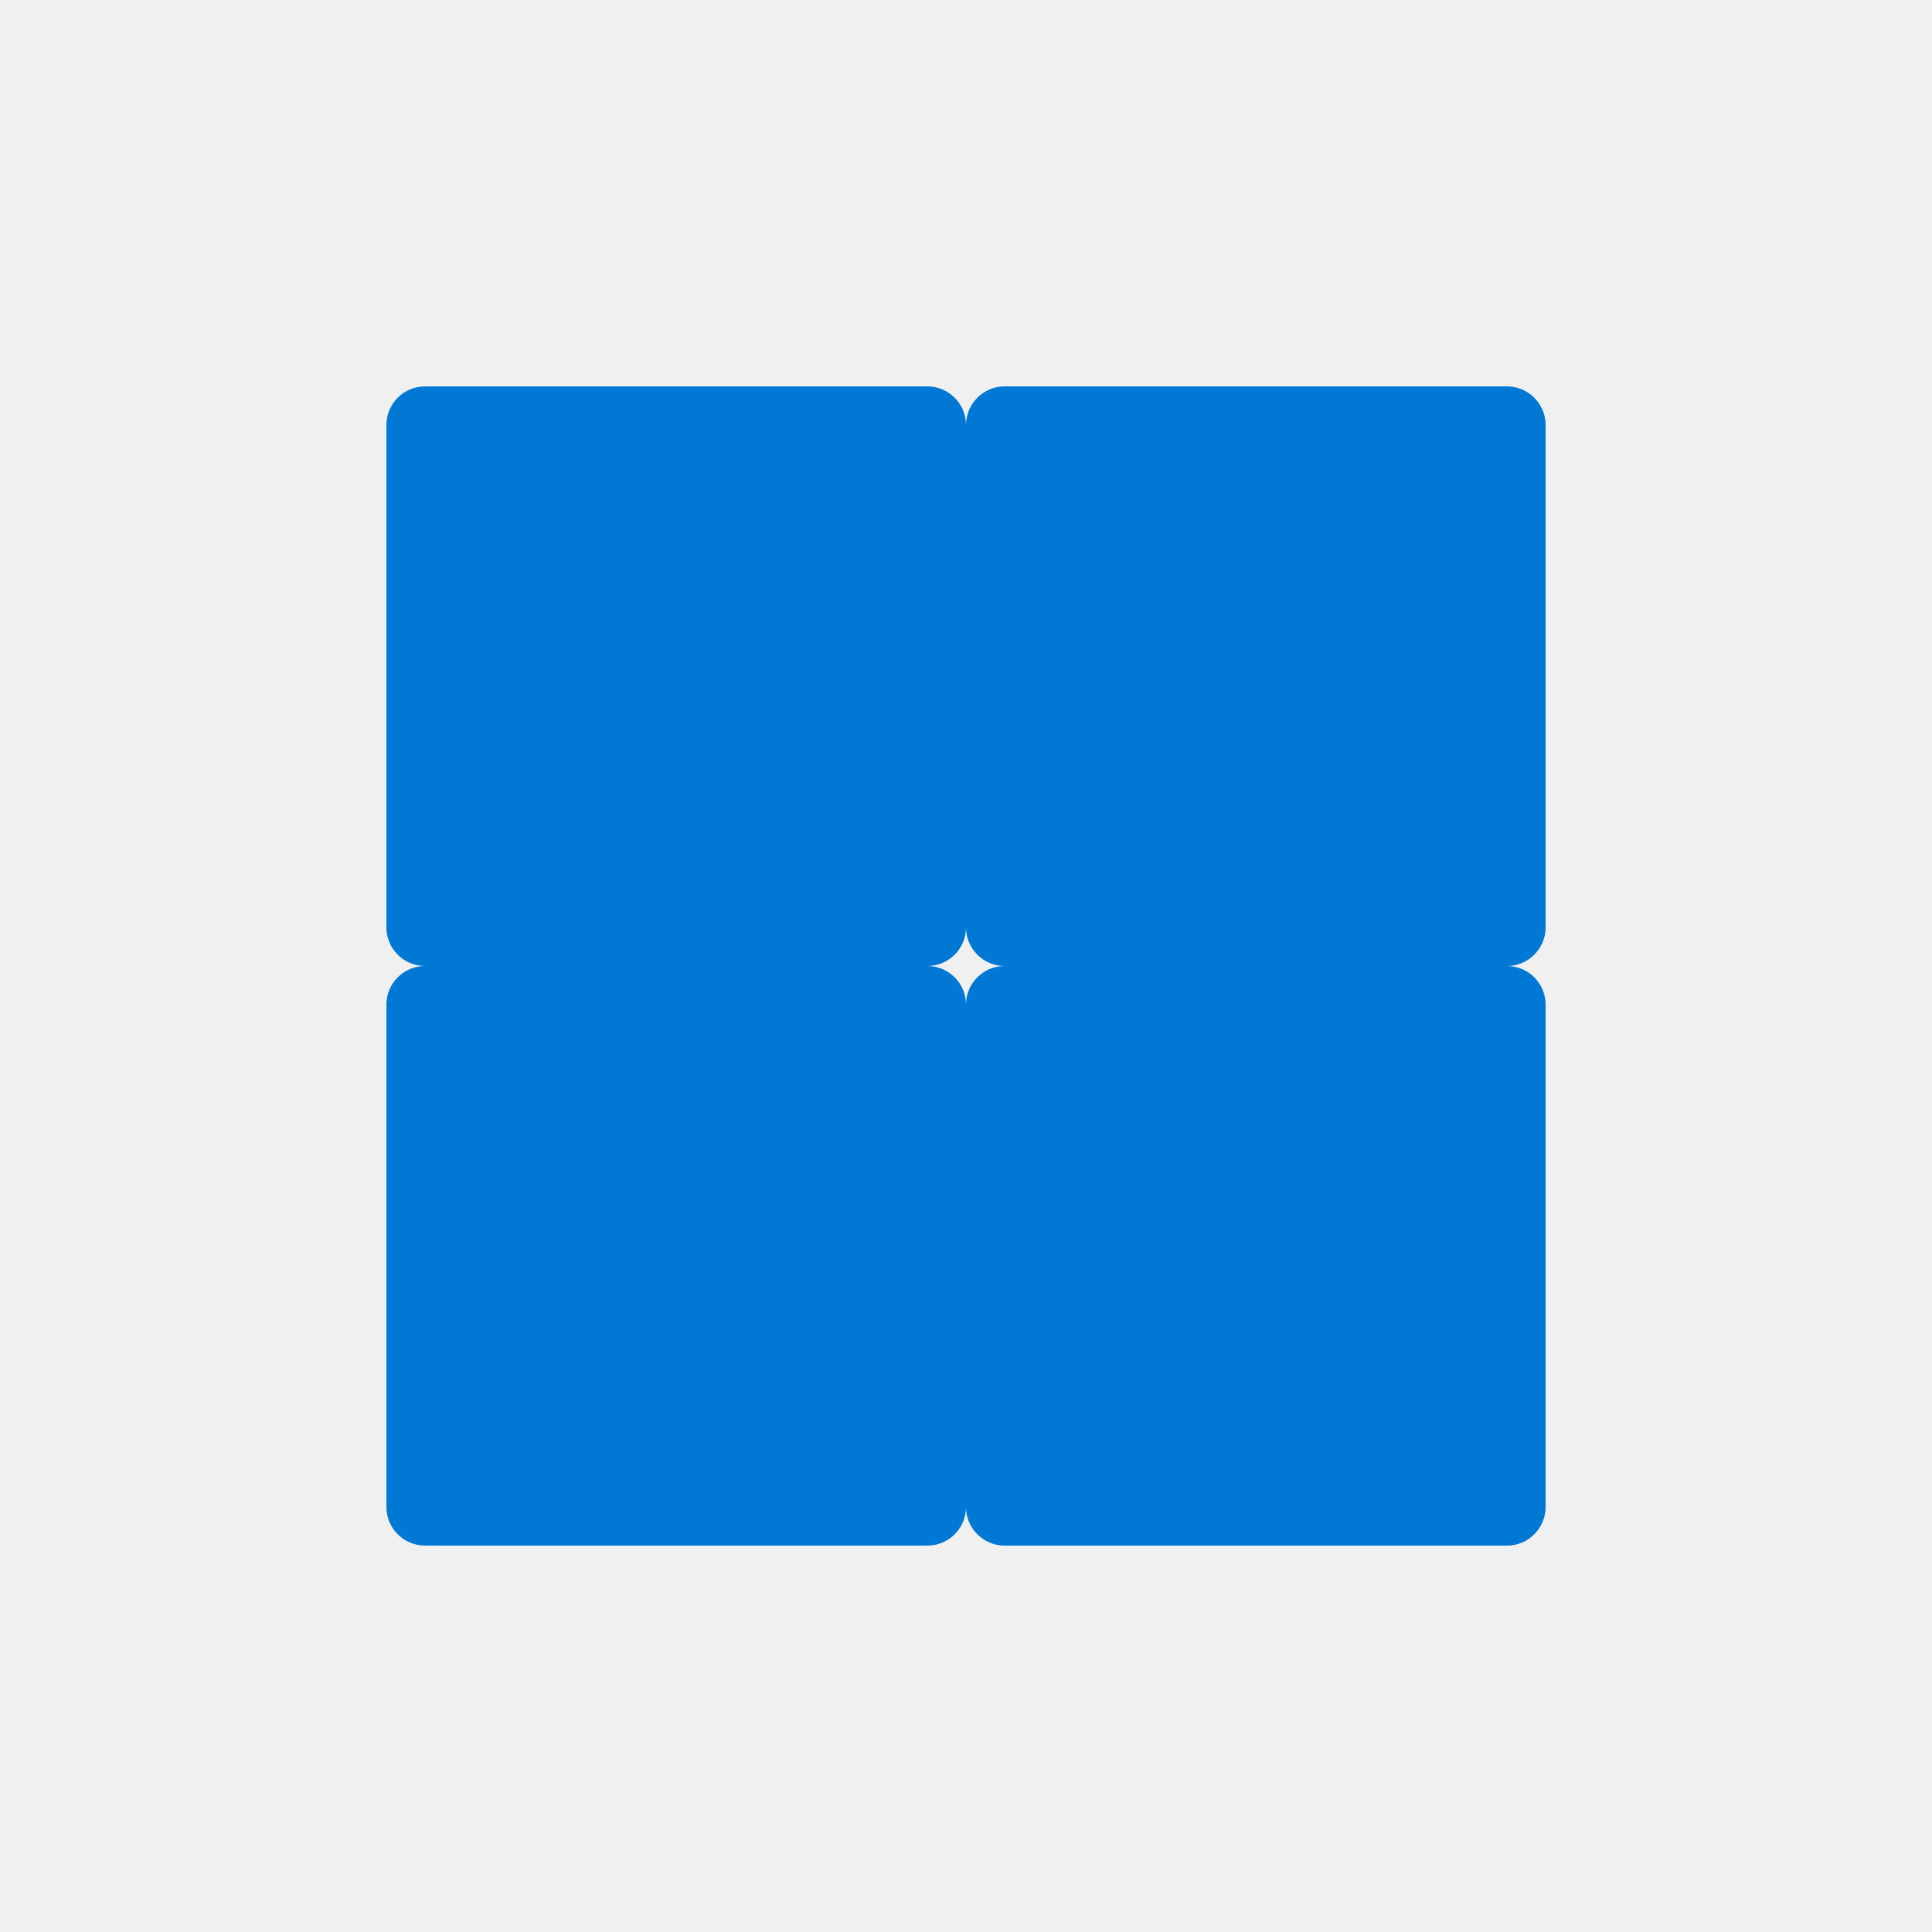
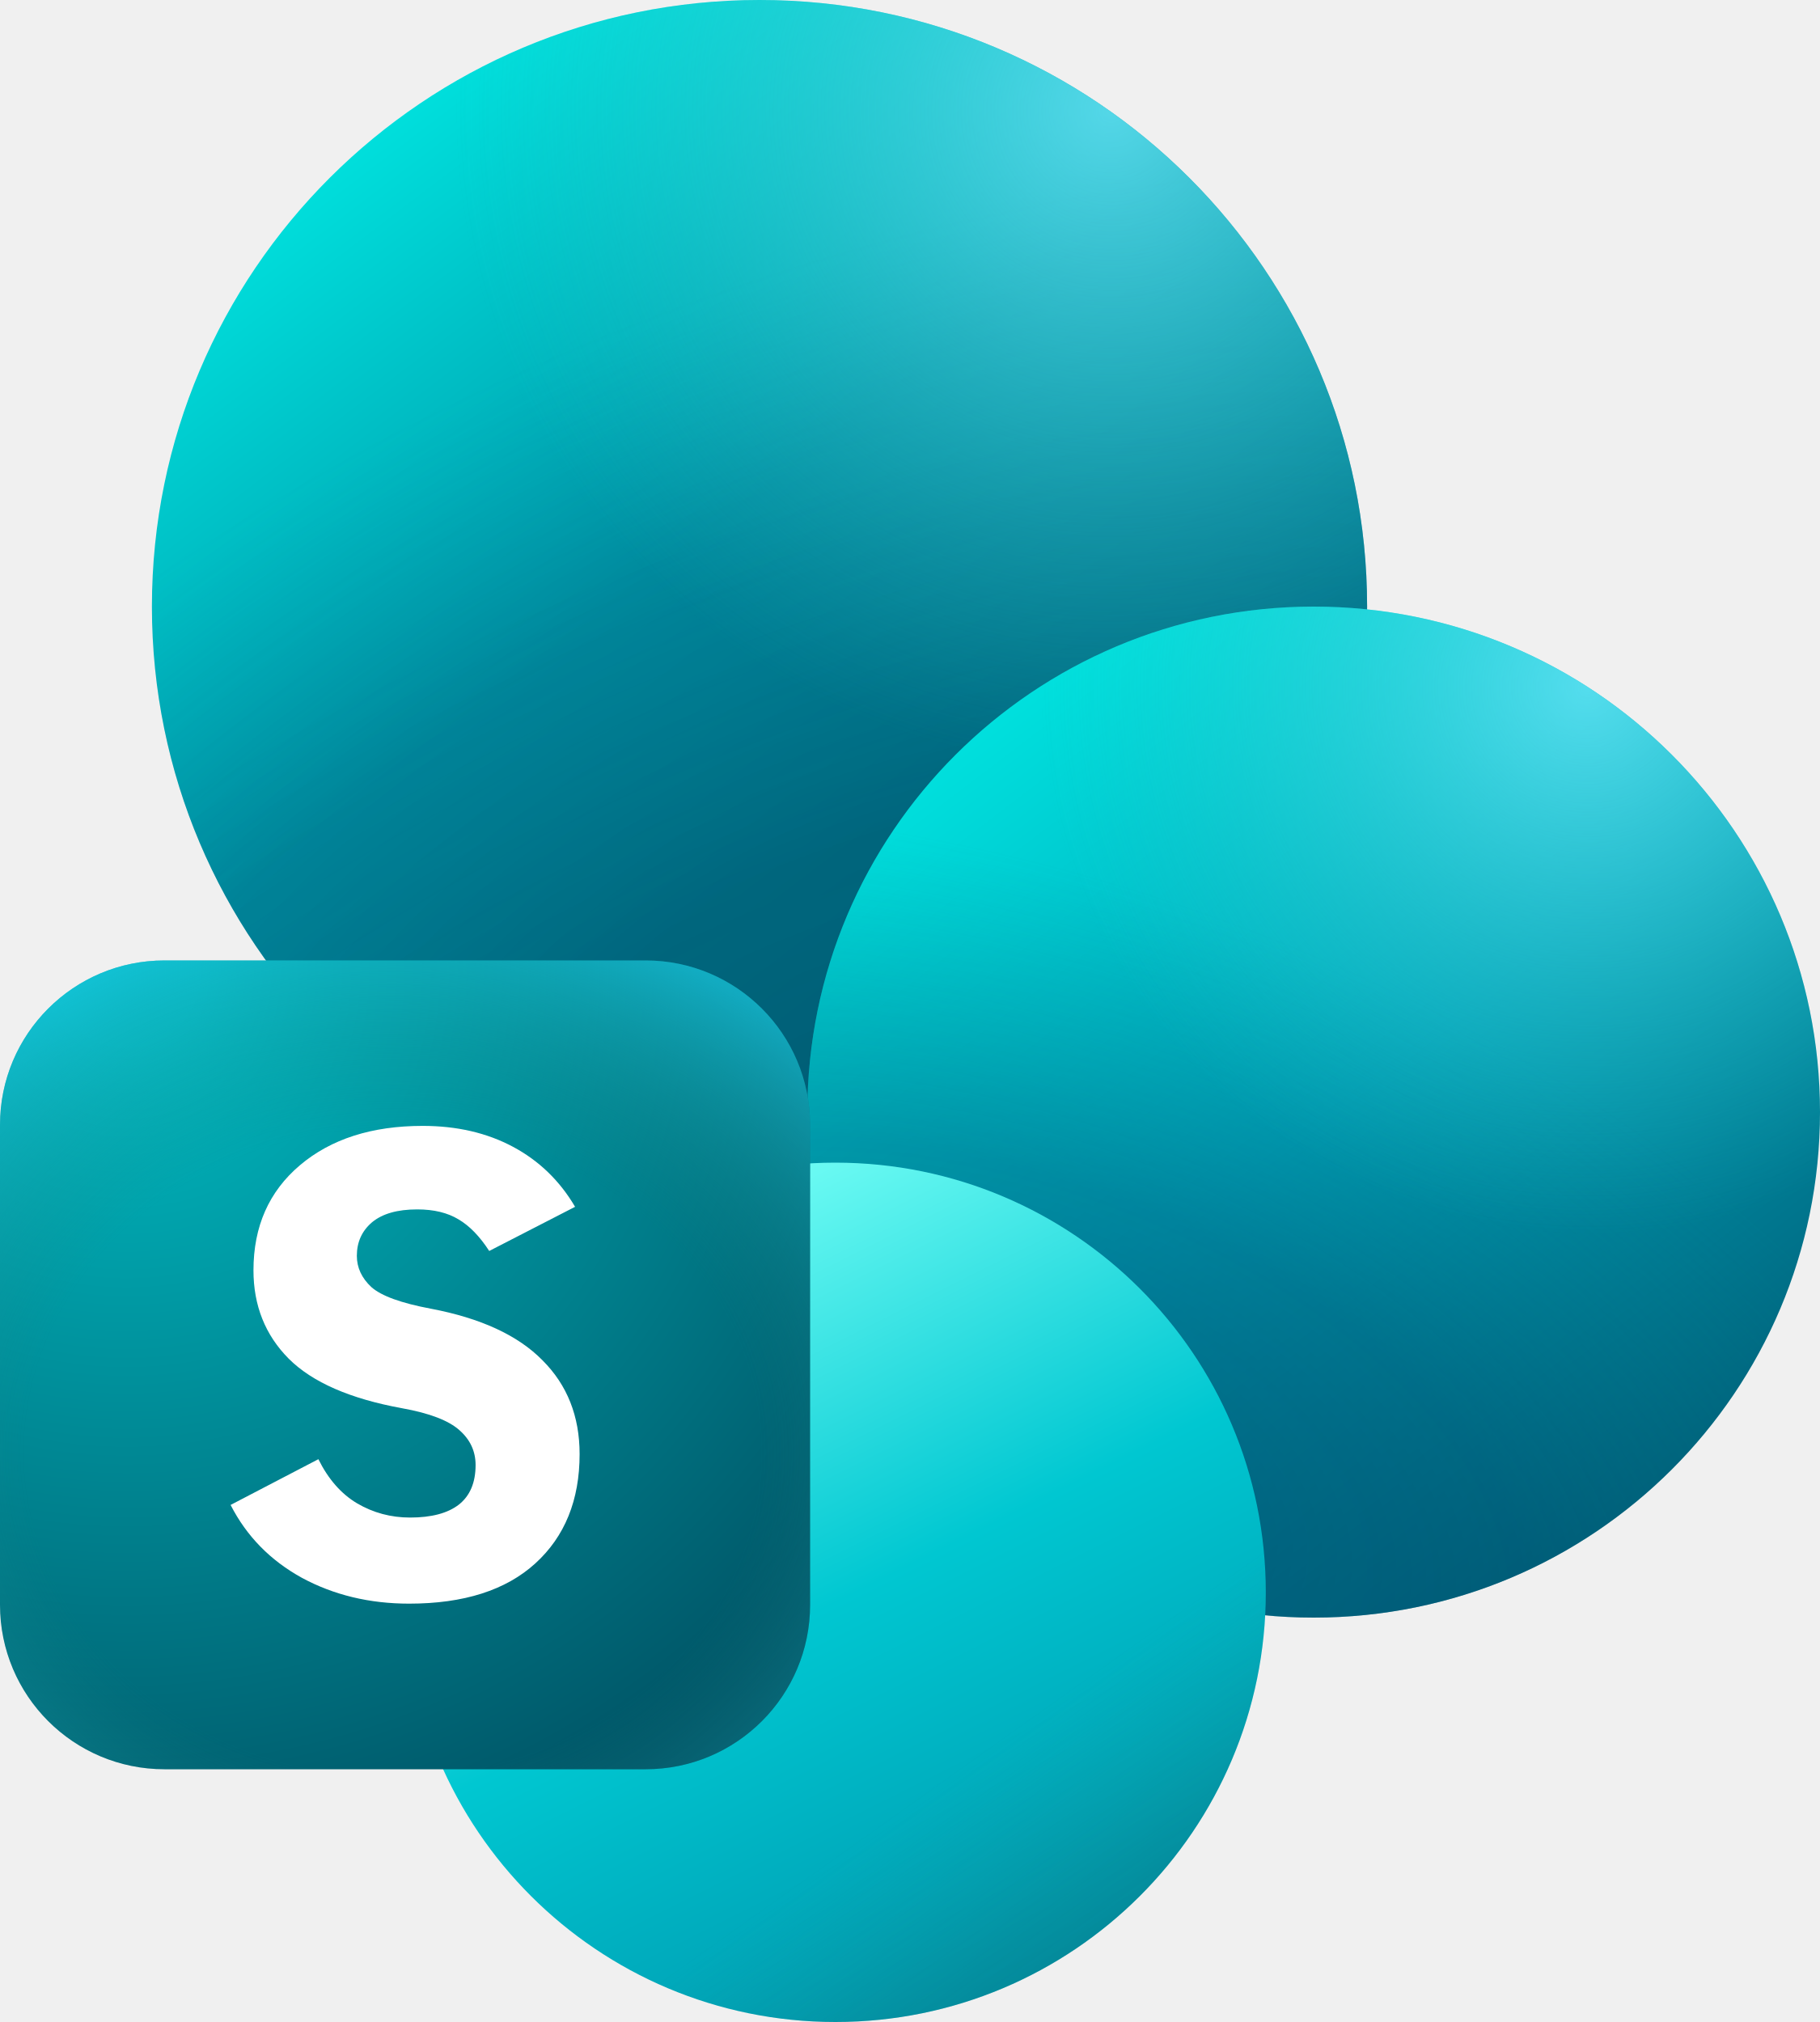
- <svg xmlns="http://www.w3.org/2000/svg" viewBox="0 0 100 100">
-   <rect x="20" y="20" width="30" height="30" fill="#0078d4" rx="2" />
-   <rect x="50" y="20" width="30" height="30" fill="#0078d4" rx="2" />
-   <rect x="20" y="50" width="30" height="30" fill="#0078d4" rx="2" />
-   <rect x="50" y="50" width="30" height="30" fill="#0078d4" rx="2" />
+ <svg xmlns="http://www.w3.org/2000/svg" data-name="Слой 1" viewBox="0 0 450 500">
+   <defs>
+     <radialGradient id="b" cx="-777.14" cy="770.84" r=".9" data-name="Безымянный градиент 2" fx="-777.14" fy="770.84" gradientTransform="matrix(-98.02204 -236.88 -426.5555 175.978 252868.13 -319393.72)" gradientUnits="userSpaceOnUse">
+       <stop offset=".29" stop-color="#003b5d" />
+       <stop offset=".61" stop-color="#004a6c" stop-opacity=".69" />
+       <stop offset=".97" stop-color="#006f94" stop-opacity="0" />
+     </radialGradient>
+     <radialGradient id="c" cx="-785.23" cy="766.9" r=".9" data-name="Безымянный градиент 3" fx="-785.23" fy="766.9" gradientTransform="matrix(-81.36865 -200.4872 -360.5829 145.8959 212855.73 -269057.38)" gradientUnits="userSpaceOnUse">
+       <stop offset=".26" stop-color="#002a42" />
+       <stop offset=".61" stop-color="#004261" stop-opacity=".69" />
+       <stop offset=".97" stop-color="#006f94" stop-opacity="0" />
+     </radialGradient>
+     <radialGradient id="d" cx="-739.84" cy="872.71" r=".9" data-name="Безымянный градиент 4" fx="-739.84" fy="872.71" gradientTransform="matrix(-102.5331 149.2424 149.468 102.3814 -206024.5 21094.22)" gradientUnits="userSpaceOnUse">
+       <stop offset="0" stop-color="#78edff" />
+       <stop offset="1" stop-color="#2ccfca" stop-opacity="0" />
+     </radialGradient>
+     <radialGradient id="f" cx="-746.38" cy="743.75" r=".9" data-name="Безымянный градиент 6" fx="-746.38" fy="743.75" gradientTransform="matrix(56.60729 -162.2803 -292.8398 -101.8319 260296.26 -45019.25)" gradientUnits="userSpaceOnUse">
+       <stop offset="0" stop-color="#003b5d" />
+       <stop offset=".49" stop-color="#004c6c" stop-opacity=".72" />
+       <stop offset=".97" stop-color="#007a86" stop-opacity="0" />
+     </radialGradient>
+     <radialGradient id="g" cx="-741.46" cy="888.91" r=".9" data-name="Безымянный градиент 7" fx="-741.46" fy="888.91" gradientTransform="matrix(-85.44333 124.3673 124.5525 85.31498 -173675.69 16546.9)" gradientUnits="userSpaceOnUse">
+       <stop offset="0" stop-color="#78edff" />
+       <stop offset="1" stop-color="#2ccfca" stop-opacity="0" />
+     </radialGradient>
+     <radialGradient id="j" cx="-686.6" cy="804.18" r=".9" data-name="Безымянный градиент 10" fx="-686.6" fy="804.18" gradientTransform="matrix(222.887 222.576 222.9261 -222.5374 -26208.17 332025.54)" gradientUnits="userSpaceOnUse">
+       <stop offset=".06" stop-color="#00b6bd" />
+       <stop offset=".89" stop-color="#00495c" />
+     </radialGradient>
+     <radialGradient id="k" cx="-686.07" cy="864.41" r=".9" data-name="Безымянный градиент 11" fx="-686.07" fy="864.41" gradientTransform="matrix(0 155.79 177.62 0 -153439.14 107241.64)" gradientUnits="userSpaceOnUse">
+       <stop offset=".57" stop-color="#1e8581" stop-opacity="0" />
+       <stop offset=".97" stop-color="#1ecbe6" />
+     </radialGradient>
+     <linearGradient id="a" x1="92.18" x2="292.29" y1="477.48" y2="214.84" data-name="Безымянный градиент" gradientTransform="matrix(1 0 0 -1 0 502)" gradientUnits="userSpaceOnUse">
+       <stop offset="0" stop-color="#00e3df" />
+       <stop offset=".41" stop-color="#0097a8" />
+       <stop offset="1" stop-color="#007791" />
+     </linearGradient>
+     <linearGradient id="e" x1="245.14" x2="411.9" y1="331.57" y2="112.7" data-name="Безымянный градиент 5" gradientTransform="matrix(1 0 0 -1 0 502)" gradientUnits="userSpaceOnUse">
+       <stop offset="0" stop-color="#00e3df" />
+       <stop offset=".48" stop-color="#00a2b8" />
+       <stop offset=".95" stop-color="#00637c" />
+     </linearGradient>
+     <linearGradient id="h" x1="153.42" x2="259.71" y1="214.53" y2="1.97" data-name="Безымянный градиент 8" gradientTransform="matrix(1 0 0 -1 0 502)" gradientUnits="userSpaceOnUse">
+       <stop offset=".05" stop-color="#75fff6" />
+       <stop offset=".51" stop-color="#00c7d1" />
+       <stop offset=".96" stop-color="#0096ad" />
+     </linearGradient>
+     <linearGradient id="i" x1="292.44" x2="235.63" y1="-12.27" y2="67.45" data-name="Безымянный градиент 9" gradientTransform="matrix(1 0 0 -1 0 502)" gradientUnits="userSpaceOnUse">
+       <stop offset=".26" stop-color="#0e5a5d" />
+       <stop offset=".54" stop-color="#126c6b" stop-opacity=".69" />
+       <stop offset=".97" stop-color="#1c948a" stop-opacity="0" />
+     </linearGradient>
+   </defs>
+   <path d="M187.79 300c82.97 0 150.23-67.16 150.23-150S270.75 0 187.79 0 37.56 67.16 37.56 150s67.26 150 150.23 150Z" style="fill:url(#a)" />
+   <path d="M187.79 300c82.97 0 150.23-67.16 150.23-150S270.75 0 187.79 0 37.56 67.16 37.56 150s67.26 150 150.23 150Z" style="fill:url(#b);fill-opacity:.2" />
+   <path d="M187.79 300c82.97 0 150.23-67.16 150.23-150S270.75 0 187.79 0 37.56 67.16 37.56 150s67.26 150 150.23 150Z" style="fill:url(#c);fill-opacity:.31" />
+   <path d="M187.79 300c82.97 0 150.23-67.16 150.23-150S270.75 0 187.79 0 37.56 67.16 37.56 150s67.26 150 150.23 150Z" style="fill:url(#d);fill-opacity:.7" />
+   <path d="M324.81 400C393.95 400 450 344.04 450 275s-56.05-125-125.19-125-125.19 55.96-125.19 125 56.05 125 125.19 125Z" style="fill:url(#e)" />
+   <path d="M324.81 400C393.95 400 450 344.04 450 275s-56.05-125-125.19-125-125.19 55.96-125.19 125 56.05 125 125.19 125Z" style="fill:url(#f);fill-opacity:.5" />
+   <path d="M324.81 400C393.95 400 450 344.04 450 275s-56.05-125-125.19-125-125.19 55.96-125.19 125 56.05 125 125.19 125Z" style="fill-opacity:.7;fill:url(#g)" />
+   <path d="M206.56 500c58.77 0 106.41-47.57 106.41-106.25S265.33 287.5 206.56 287.5s-106.41 47.57-106.41 106.25S147.79 500 206.56 500Z" style="fill:url(#h)" />
+   <path d="M206.56 500c58.77 0 106.41-47.57 106.41-106.25S265.33 287.5 206.56 287.5s-106.41 47.57-106.41 106.25S147.79 500 206.56 500Z" style="fill:url(#i);fill-opacity:.32" />
+   <rect width="200.3" height="200" y="237.5" rx="40.66" ry="40.66" style="fill:url(#j)" />
+   <rect width="200.3" height="200" y="237.5" rx="40.66" ry="40.66" style="fill:url(#k);fill-opacity:.6" />
+   <path d="m57 372.15 21.72-11.32c2.45 4.94 5.64 8.58 9.58 10.92 3.99 2.34 8.36 3.51 13.09 3.51 5.27 0 9.29-1.06 12.05-3.19 2.77-2.18 4.15-5.45 4.15-9.8 0-3.4-1.33-6.27-3.99-8.61-2.66-2.39-7.37-4.2-14.13-5.42-12.88-2.34-22.25-6.43-28.1-12.28-5.8-5.85-8.7-13.13-8.7-21.84 0-10.84 3.83-19.5 11.5-25.99 7.66-6.48 17.78-9.72 30.34-9.72 8.46 0 15.91 1.73 22.35 5.18 6.44 3.45 11.55 8.4 15.33 14.83l-21.23 10.92c-2.34-3.61-4.87-6.22-7.58-7.81-2.72-1.65-6.12-2.47-10.22-2.47-4.9 0-8.62 1.06-11.18 3.19-2.5 2.13-3.75 4.89-3.75 8.29 0 2.92 1.2 5.5 3.59 7.73 2.45 2.18 7.34 3.96 14.69 5.34 12.35 2.34 21.56 6.59 27.62 12.76 6.12 6.11 9.18 13.84 9.18 23.2 0 11.37-3.65 20.38-10.94 27.02-7.29 6.64-17.7 9.96-31.21 9.96-9.79 0-18.63-2.13-26.5-6.38-7.82-4.3-13.7-10.31-17.64-18.02Z" style="fill:#fff" />
</svg>
